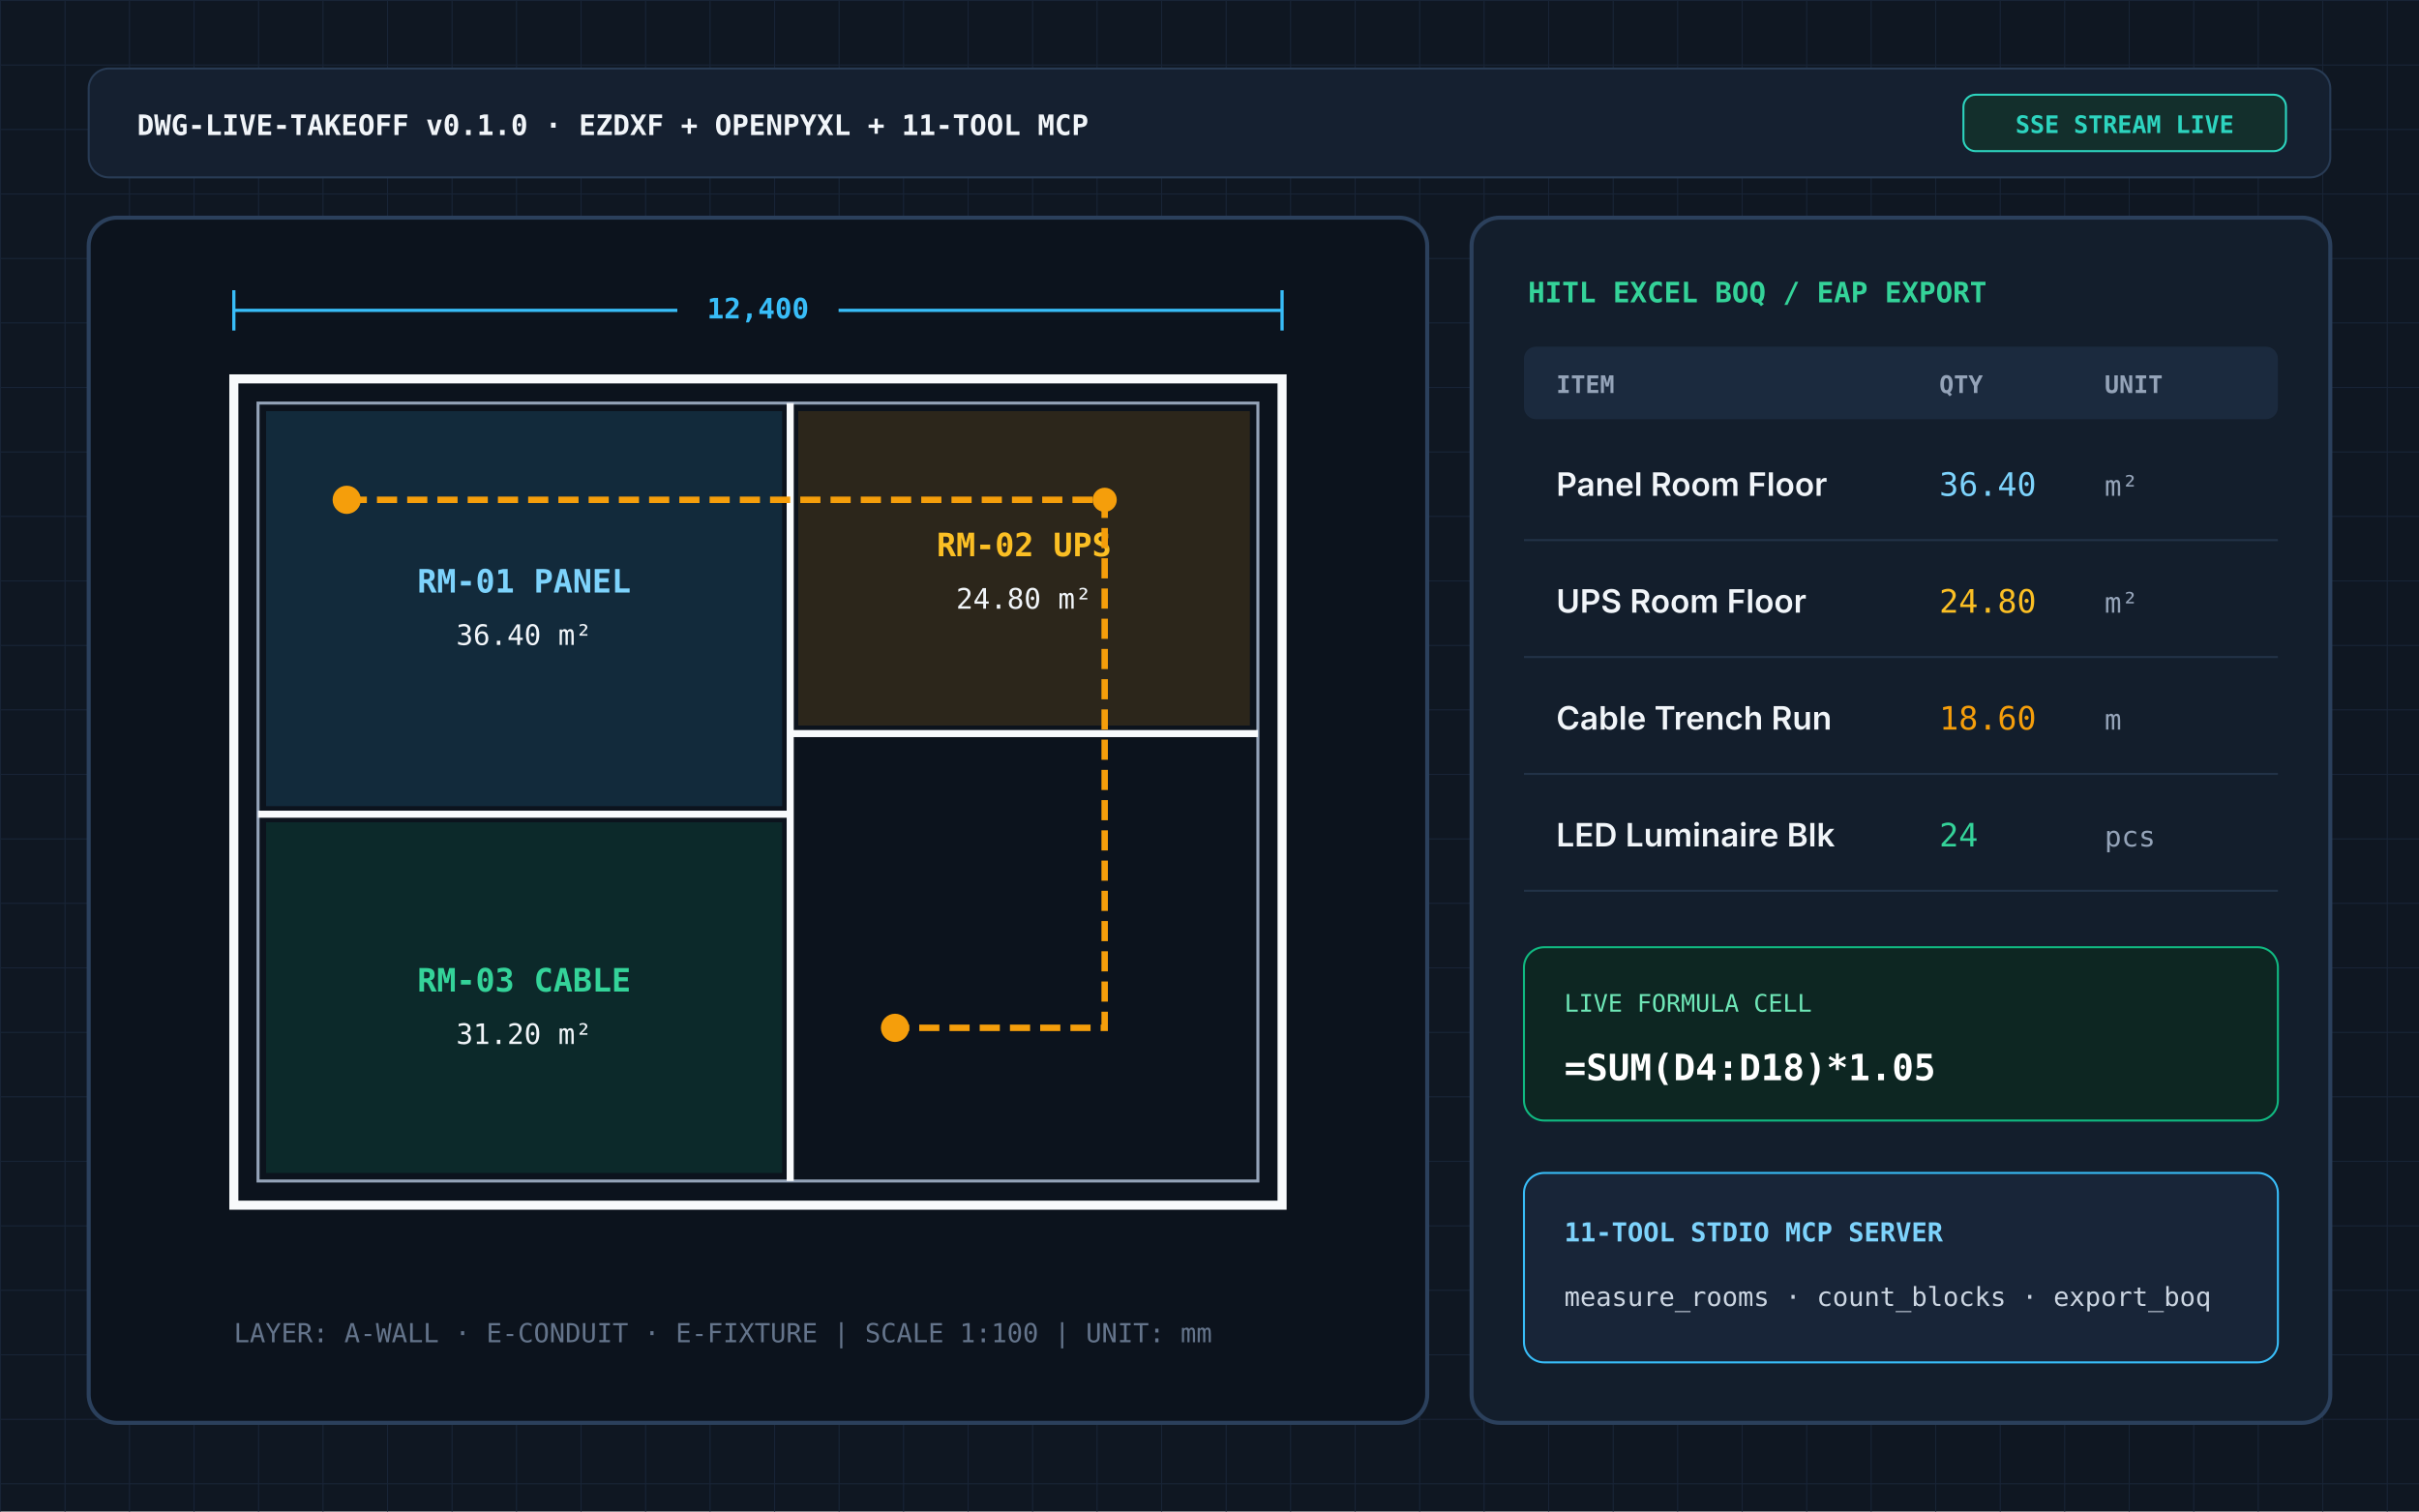
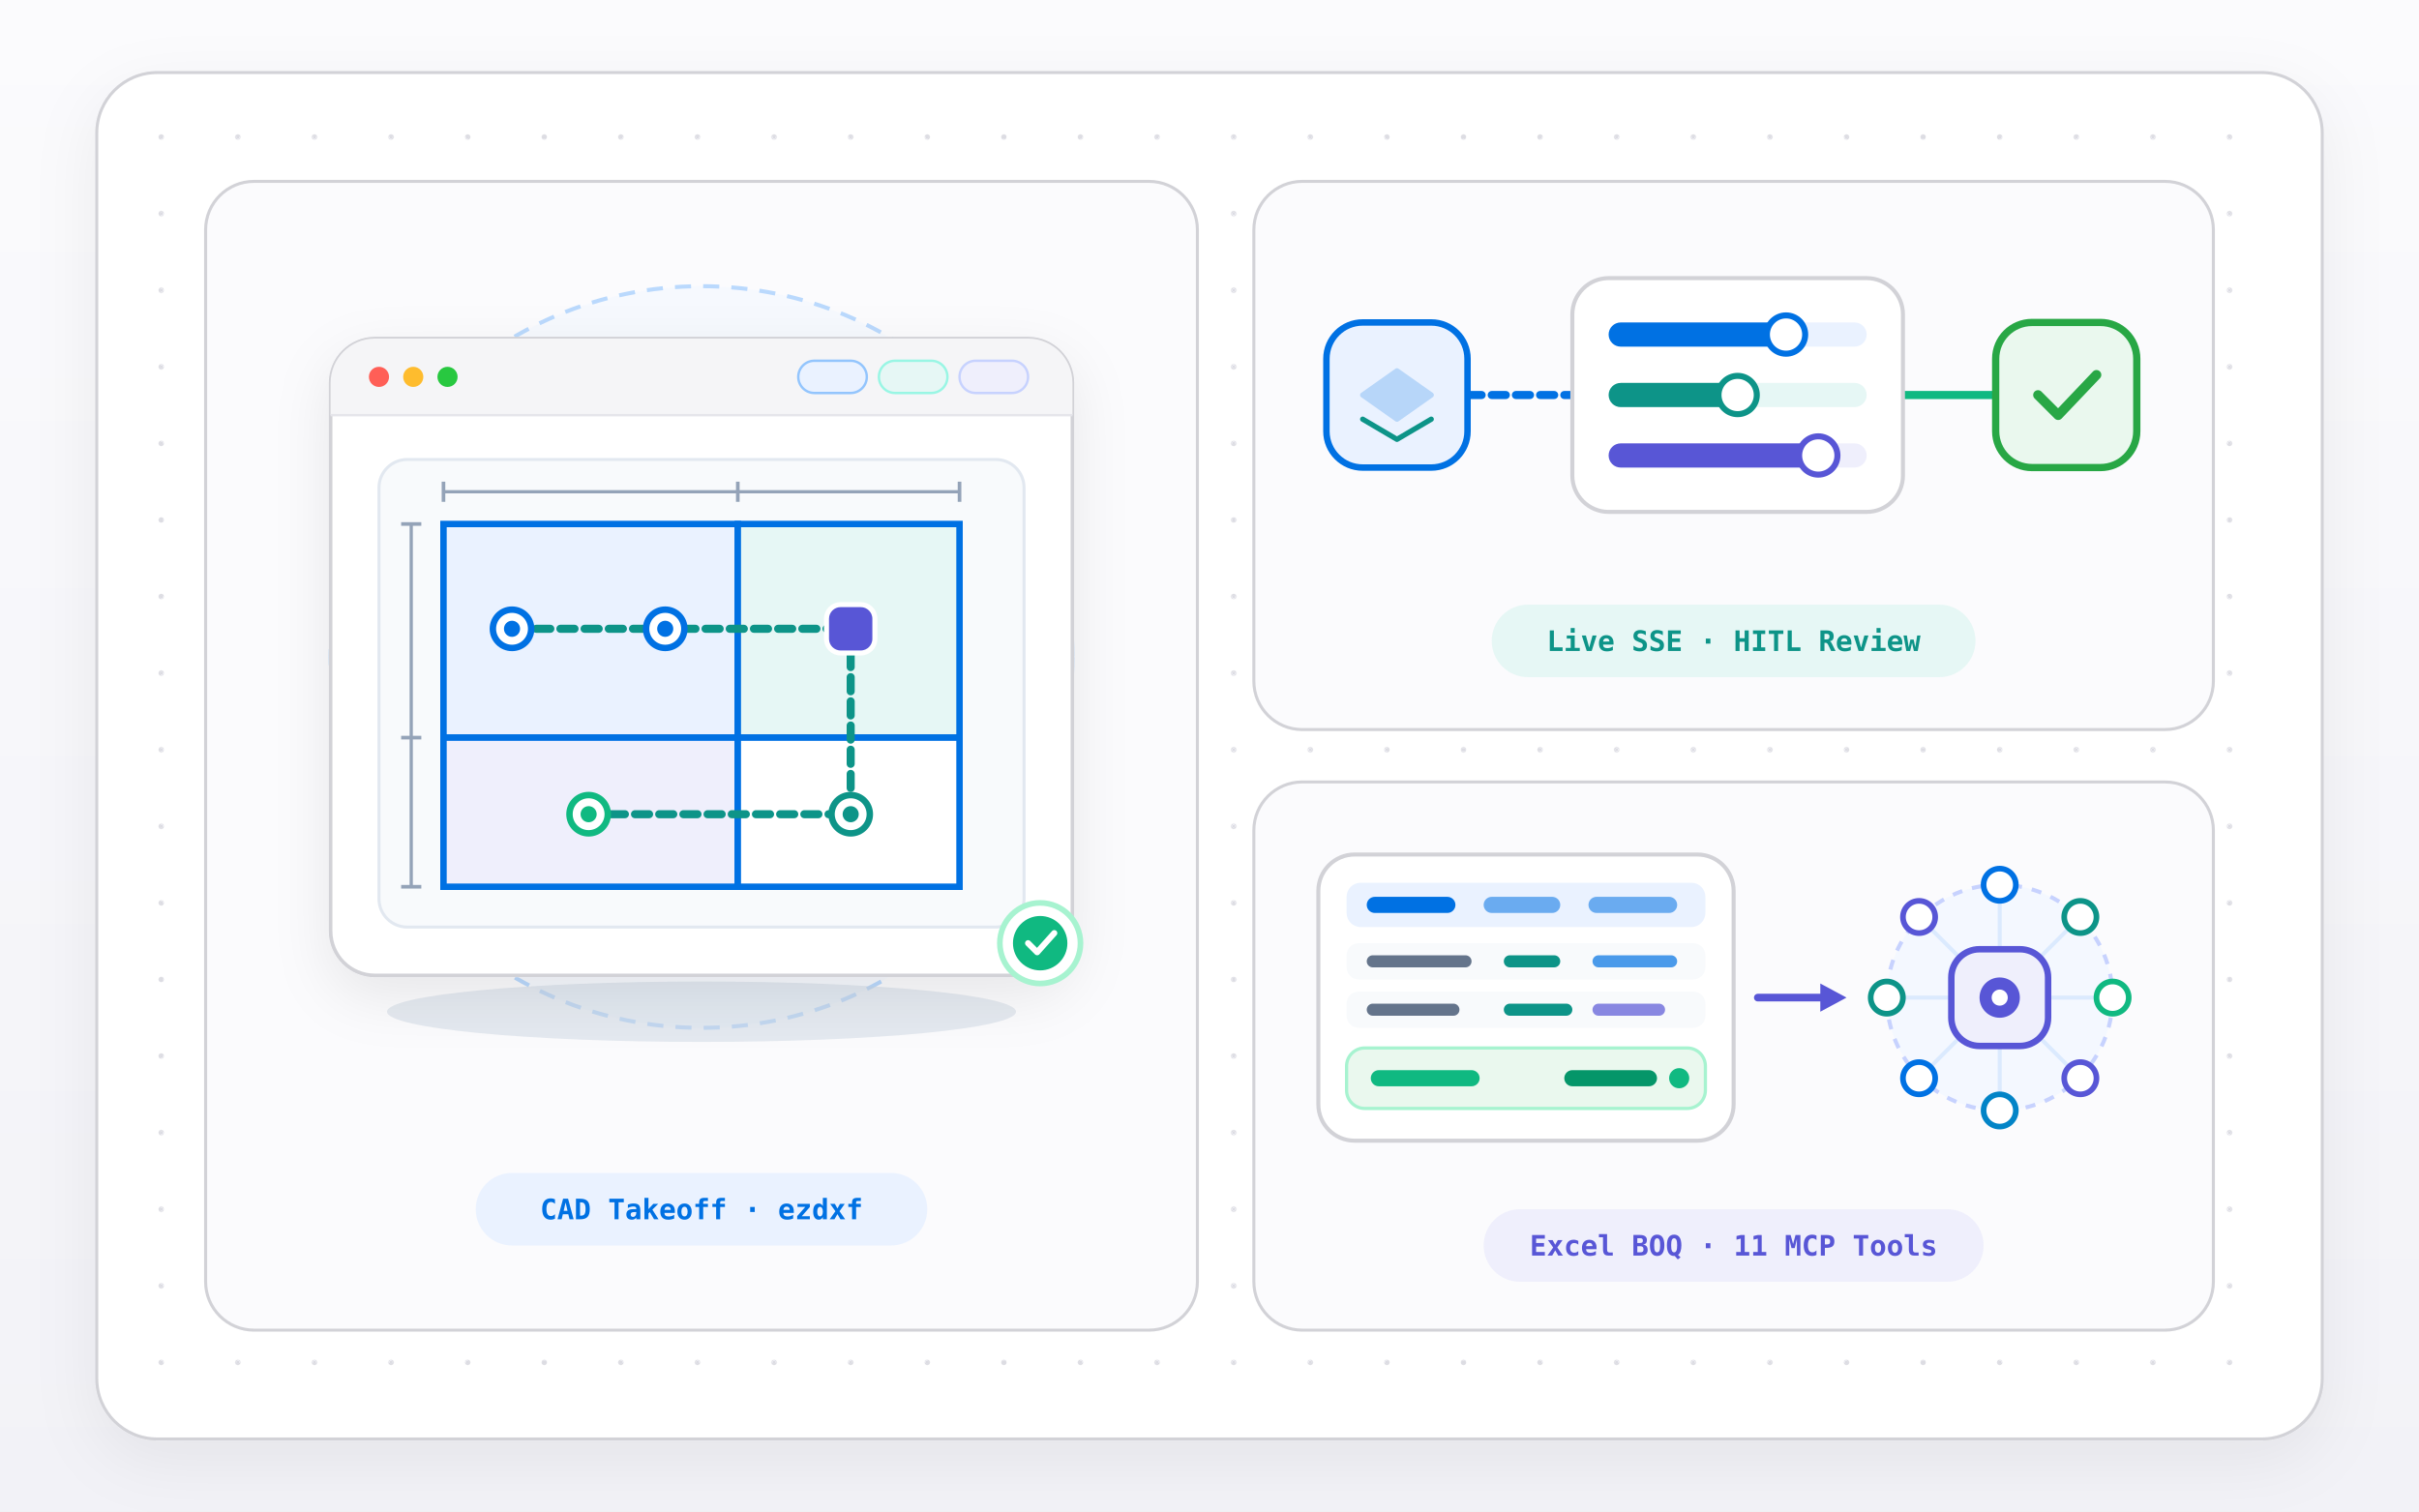
- <svg xmlns="http://www.w3.org/2000/svg" viewBox="0 0 1200 750" width="1200" height="750" role="img" aria-label="Live DWG DXF Quantity Takeoff dark CAD blueprint viewport and dynamic Excel BOQ sheet">
+ <svg xmlns="http://www.w3.org/2000/svg" viewBox="0 0 1200 750" width="1200" height="750" role="img" aria-label="Live DWG DXF Quantity Takeoff Studio Apple-studio illustration featuring a light CAD architectural floorplan blueprint with orthogonal conduit run, live SSE HITL override sliders, and Excel BOQ with 11-tool MCP hub">
  <defs>
-     <pattern id="cadGrid" width="32" height="32" patternUnits="userSpaceOnUse">
-       <path d="M 32 0 L 0 0 0 32" fill="none" stroke="#182436" stroke-width="1" />
+     <linearGradient id="bgGradOuter" x1="0" y1="0" x2="0" y2="1">
+       <stop offset="0%" stop-color="#fbfbfd" />
+       <stop offset="100%" stop-color="#f2f2f7" />
+     </linearGradient>
+     <filter id="softShadowOuter" x="-8%" y="-8%" width="116%" height="120%">
+       <feDropShadow dx="0" dy="10" stdDeviation="16" flood-color="#000000" flood-opacity="0.06" />
+     </filter>
+     <filter id="chipShadow" x="-16%" y="-16%" width="132%" height="138%">
+       <feDropShadow dx="0" dy="10" stdDeviation="12" flood-color="#0f172a" flood-opacity="0.10" />
+     </filter>
+     <filter id="nodeShadow" x="-18%" y="-18%" width="136%" height="142%">
+       <feDropShadow dx="0" dy="4" stdDeviation="6" flood-color="#0f172a" flood-opacity="0.07" />
+     </filter>
+     <pattern id="studioDots" x="61" y="49" width="38" height="38" patternUnits="userSpaceOnUse">
+       <circle cx="19" cy="19" r="1.35" fill="#dcdce2" />
    </pattern>
+     <clipPath id="outerCardClip">
+       <rect x="64" y="52" width="1072" height="646" rx="22" />
+     </clipPath>
+     <linearGradient id="substrateGrad" x1="0" y1="0" x2="1" y2="1">
+       <stop offset="0%" stop-color="#ffffff" />
+       <stop offset="55%" stop-color="#f1f5f9" />
+       <stop offset="100%" stop-color="#e2e8f0" />
+     </linearGradient>
+     <linearGradient id="dieSapphire" x1="0" y1="0" x2="1" y2="1">
+       <stop offset="0%" stop-color="#1e3a5f" />
+       <stop offset="48%" stop-color="#172554" />
+       <stop offset="100%" stop-color="#0f172a" />
+     </linearGradient>
+     <linearGradient id="dieSpecular" x1="0" y1="0" x2="0.85" y2="1">
+       <stop offset="0%" stop-color="#ffffff" stop-opacity="0.24" />
+       <stop offset="55%" stop-color="#7dd3fc" stop-opacity="0.06" />
+       <stop offset="100%" stop-color="#ffffff" stop-opacity="0.0" />
+     </linearGradient>
+     <linearGradient id="emeraldSeal" x1="0" y1="0" x2="0.8" y2="1">
+       <stop offset="0%" stop-color="#34d399" />
+       <stop offset="55%" stop-color="#10b981" />
+       <stop offset="100%" stop-color="#059669" />
+     </linearGradient>
+     <linearGradient id="glassBevel" x1="0" y1="0" x2="0" y2="1">
+       <stop offset="0%" stop-color="#ffffff" stop-opacity="0.34" />
+       <stop offset="100%" stop-color="#ffffff" stop-opacity="0.02" />
+     </linearGradient>
+     <filter id="docShadow" x="-14%" y="-14%" width="128%" height="132%">
+       <feDropShadow dx="0" dy="10" stdDeviation="14" flood-color="#0f172a" flood-opacity="0.08" />
+     </filter>
  </defs>
-   <rect width="1200" height="750" fill="#0f1722" />
-   <rect width="1200" height="750" fill="url(#cadGrid)" />
-   <rect x="44" y="34" width="1112" height="54" rx="10" fill="#152030" stroke="#283b54" />
-   <text x="68" y="67" font-family="'SF Mono', 'JetBrains Mono', ui-monospace, Menlo, monospace" font-size="14" font-weight="700" fill="#f1f5f9">DWG-LIVE-TAKEOFF v0.1.0  ·  EZDXF + OPENPYXL + 11-TOOL MCP</text>
-   <rect x="974" y="47" width="160" height="28" rx="6" fill="#132f2c" stroke="#2dd4bf" />
-   <text x="1054" y="66" text-anchor="middle" font-family="'SF Mono', 'JetBrains Mono', ui-monospace, Menlo, monospace" font-size="12" font-weight="700" fill="#2dd4bf">SSE STREAM LIVE</text>
-   <rect x="44" y="108" width="664" height="598" rx="14" fill="#0c131d" stroke="#2b405c" stroke-width="2" />
-   <rect x="116" y="188" width="520" height="410" fill="none" stroke="#f8fafc" stroke-width="4.5" />
-   <rect x="128" y="200" width="496" height="386" fill="none" stroke="#94a3b8" stroke-width="1.5" />
-   <line x1="392" y1="200" x2="392" y2="586" stroke="#f8fafc" stroke-width="3.5" />
-   <line x1="128" y1="404" x2="392" y2="404" stroke="#f8fafc" stroke-width="3.5" />
-   <line x1="392" y1="364" x2="624" y2="364" stroke="#f8fafc" stroke-width="3.5" />
-   <rect x="132" y="204" width="256" height="196" fill="#38bdf8" opacity="0.14" />
-   <rect x="396" y="204" width="224" height="156" fill="#f59e0b" opacity="0.14" />
-   <rect x="132" y="408" width="256" height="174" fill="#10b981" opacity="0.13" />
-   <text x="260" y="294" text-anchor="middle" font-family="'SF Mono', 'JetBrains Mono', ui-monospace, Menlo, monospace" font-size="16" font-weight="700" fill="#7dd3fc">RM-01 PANEL</text>
-   <text x="260" y="320" text-anchor="middle" font-family="'SF Mono', 'JetBrains Mono', ui-monospace, Menlo, monospace" font-size="14" fill="#f1f5f9">36.40 m²</text>
-   <text x="508" y="276" text-anchor="middle" font-family="'SF Mono', 'JetBrains Mono', ui-monospace, Menlo, monospace" font-size="16" font-weight="700" fill="#fbbf24">RM-02 UPS</text>
-   <text x="508" y="302" text-anchor="middle" font-family="'SF Mono', 'JetBrains Mono', ui-monospace, Menlo, monospace" font-size="14" fill="#f1f5f9">24.80 m²</text>
-   <text x="260" y="492" text-anchor="middle" font-family="'SF Mono', 'JetBrains Mono', ui-monospace, Menlo, monospace" font-size="16" font-weight="700" fill="#34d399">RM-03 CABLE</text>
-   <text x="260" y="518" text-anchor="middle" font-family="'SF Mono', 'JetBrains Mono', ui-monospace, Menlo, monospace" font-size="14" fill="#f1f5f9">31.20 m²</text>
-   <polyline points="172,248 548,248 548,510 444,510" fill="none" stroke="#f59e0b" stroke-width="3.2" stroke-dasharray="10 5" />
-   <circle cx="172" cy="248" r="7" fill="#f59e0b" />
-   <circle cx="548" cy="248" r="6" fill="#f59e0b" />
-   <circle cx="444" cy="510" r="7" fill="#f59e0b" />
-   <line x1="116" y1="154" x2="636" y2="154" stroke="#38bdf8" stroke-width="1.6" />
-   <line x1="116" y1="144" x2="116" y2="164" stroke="#38bdf8" stroke-width="1.6" />
-   <line x1="636" y1="144" x2="636" y2="164" stroke="#38bdf8" stroke-width="1.6" />
-   <rect x="336" y="140" width="80" height="26" rx="4" fill="#0c131d" />
-   <text x="376" y="158" text-anchor="middle" font-family="'SF Mono', 'JetBrains Mono', ui-monospace, Menlo, monospace" font-size="14" font-weight="700" fill="#38bdf8">12,400</text>
-   <text x="116" y="666" font-family="'SF Mono', 'JetBrains Mono', ui-monospace, Menlo, monospace" font-size="13" fill="#64748b">LAYER: A-WALL · E-CONDUIT · E-FIXTURE  |  SCALE 1:100  |  UNIT: mm</text>
-   <rect x="730" y="108" width="426" height="598" rx="14" fill="#131e2c" stroke="#2b405c" stroke-width="2" />
-   <text x="758" y="150" font-family="'SF Mono', 'JetBrains Mono', ui-monospace, Menlo, monospace" font-size="14" font-weight="700" fill="#34d399">HITL EXCEL BOQ / EAP EXPORT</text>
-   <rect x="756" y="172" width="374" height="36" rx="6" fill="#1b2a3e" />
-   <text x="772" y="195" font-family="'SF Mono', 'JetBrains Mono', ui-monospace, Menlo, monospace" font-size="12" font-weight="700" fill="#94a3b8">ITEM</text>
-   <text x="962" y="195" font-family="'SF Mono', 'JetBrains Mono', ui-monospace, Menlo, monospace" font-size="12" font-weight="700" fill="#94a3b8">QTY</text>
-   <text x="1044" y="195" font-family="'SF Mono', 'JetBrains Mono', ui-monospace, Menlo, monospace" font-size="12" font-weight="700" fill="#94a3b8">UNIT</text>
-   <text x="772" y="246" font-family="-apple-system, BlinkMacSystemFont, 'SF Pro Display', 'Segoe UI', system-ui, sans-serif" font-size="16" font-weight="600" fill="#f1f5f9">Panel Room Floor</text>
-   <text x="962" y="246" font-family="'SF Mono', 'JetBrains Mono', ui-monospace, Menlo, monospace" font-size="16" fill="#7dd3fc">36.40</text>
-   <text x="1044" y="246" font-family="'SF Mono', 'JetBrains Mono', ui-monospace, Menlo, monospace" font-size="14" fill="#94a3b8">m²</text>
-   <line x1="756" y1="268" x2="1130" y2="268" stroke="#223247" />
-   <text x="772" y="304" font-family="-apple-system, BlinkMacSystemFont, 'SF Pro Display', 'Segoe UI', system-ui, sans-serif" font-size="16" font-weight="600" fill="#f1f5f9">UPS Room Floor</text>
-   <text x="962" y="304" font-family="'SF Mono', 'JetBrains Mono', ui-monospace, Menlo, monospace" font-size="16" fill="#fbbf24">24.80</text>
-   <text x="1044" y="304" font-family="'SF Mono', 'JetBrains Mono', ui-monospace, Menlo, monospace" font-size="14" fill="#94a3b8">m²</text>
-   <line x1="756" y1="326" x2="1130" y2="326" stroke="#223247" />
-   <text x="772" y="362" font-family="-apple-system, BlinkMacSystemFont, 'SF Pro Display', 'Segoe UI', system-ui, sans-serif" font-size="16" font-weight="600" fill="#f1f5f9">Cable Trench Run</text>
-   <text x="962" y="362" font-family="'SF Mono', 'JetBrains Mono', ui-monospace, Menlo, monospace" font-size="16" fill="#f59e0b">18.60</text>
-   <text x="1044" y="362" font-family="'SF Mono', 'JetBrains Mono', ui-monospace, Menlo, monospace" font-size="14" fill="#94a3b8">m</text>
-   <line x1="756" y1="384" x2="1130" y2="384" stroke="#223247" />
-   <text x="772" y="420" font-family="-apple-system, BlinkMacSystemFont, 'SF Pro Display', 'Segoe UI', system-ui, sans-serif" font-size="16" font-weight="600" fill="#f1f5f9">LED Luminaire Blk</text>
-   <text x="962" y="420" font-family="'SF Mono', 'JetBrains Mono', ui-monospace, Menlo, monospace" font-size="16" fill="#34d399">24</text>
-   <text x="1044" y="420" font-family="'SF Mono', 'JetBrains Mono', ui-monospace, Menlo, monospace" font-size="14" fill="#94a3b8">pcs</text>
-   <line x1="756" y1="442" x2="1130" y2="442" stroke="#223247" />
-   <rect x="756" y="470" width="374" height="86" rx="10" fill="#0d2622" stroke="#10b981" />
-   <text x="776" y="502" font-family="'SF Mono', 'JetBrains Mono', ui-monospace, Menlo, monospace" font-size="12" fill="#6ee7b7">LIVE FORMULA CELL</text>
-   <text x="776" y="536" font-family="'SF Mono', 'JetBrains Mono', ui-monospace, Menlo, monospace" font-size="18" font-weight="700" fill="#ffffff">=SUM(D4:D18)*1.05</text>
-   <rect x="756" y="582" width="374" height="94" rx="10" fill="#182538" stroke="#38bdf8" />
-   <text x="776" y="616" font-family="'SF Mono', 'JetBrains Mono', ui-monospace, Menlo, monospace" font-size="13" font-weight="700" fill="#7dd3fc">11-TOOL STDIO MCP SERVER</text>
-   <text x="776" y="648" font-family="'SF Mono', 'JetBrains Mono', ui-monospace, Menlo, monospace" font-size="13" fill="#cbd5e1">measure_rooms · count_blocks · export_boq</text>
+   <rect width="1200" height="750" fill="url(#bgGradOuter)" />
+   <rect x="48" y="36" width="1104" height="678" rx="30" fill="#ffffff" stroke="#d2d2d7" stroke-width="1.5" filter="url(#softShadowOuter)" />
+   <rect x="64" y="52" width="1072" height="646" rx="22" fill="url(#studioDots)" clip-path="url(#outerCardClip)" />
+   <g transform="translate(48, 36)">
+     <rect x="54" y="54" width="492" height="570" rx="24" fill="#fbfbfd" stroke="#d2d2d7" stroke-width="1.5" />
+     <circle cx="300" cy="290" r="184" fill="#f4f8ff" opacity="0.62" stroke="#93c5fd" stroke-width="2" stroke-dasharray="8 6" />
+     <circle cx="300" cy="290" r="134" fill="#ffffff" opacity="0.78" stroke="#dbeafe" stroke-width="2" />
+     <ellipse cx="300" cy="466" rx="156" ry="15" fill="#cbd5e1" opacity="0.48" />
+     <rect x="116" y="132" width="368" height="316" rx="22" fill="#ffffff" stroke="#d2d2d7" stroke-width="1.8" filter="url(#docShadow)" />
+     <path d="M 116 154 A 22 22 0 0 1 138 132 H 462 A 22 22 0 0 1 484 154 V 170 H 116 Z" fill="#f5f5f7" />
+     <line x1="116" y1="170" x2="484" y2="170" stroke="#e5e5ea" stroke-width="1.2" />
+     <circle cx="140" cy="151" r="5" fill="#ff5f57" />
+     <circle cx="157" cy="151" r="5" fill="#febc2e" />
+     <circle cx="174" cy="151" r="5" fill="#28c840" />
+     <rect x="348" y="143" width="34" height="16" rx="8" fill="#eaf2ff" stroke="#93c5fd" stroke-width="1.2" />
+     <rect x="388" y="143" width="34" height="16" rx="8" fill="#e6f7f5" stroke="#99f6e4" stroke-width="1.2" />
+     <rect x="428" y="143" width="34" height="16" rx="8" fill="#efeffc" stroke="#c7d2fe" stroke-width="1.2" />
+     <rect x="140" y="192" width="320" height="232" rx="14" fill="#f8fafc" stroke="#e2e8f0" stroke-width="1.5" />
+     <line x1="172" y1="208" x2="428" y2="208" stroke="#94a3b8" stroke-width="1.6" />
+     <line x1="172" y1="203" x2="172" y2="213" stroke="#94a3b8" stroke-width="1.8" />
+     <line x1="318" y1="203" x2="318" y2="213" stroke="#94a3b8" stroke-width="1.8" />
+     <line x1="428" y1="203" x2="428" y2="213" stroke="#94a3b8" stroke-width="1.8" />
+     <line x1="156" y1="224" x2="156" y2="404" stroke="#94a3b8" stroke-width="1.6" />
+     <line x1="151" y1="224" x2="161" y2="224" stroke="#94a3b8" stroke-width="1.8" />
+     <line x1="151" y1="330" x2="161" y2="330" stroke="#94a3b8" stroke-width="1.8" />
+     <line x1="151" y1="404" x2="161" y2="404" stroke="#94a3b8" stroke-width="1.8" />
+     <rect x="172" y="224" width="146" height="106" fill="#eaf2ff" stroke="#0071e3" stroke-width="3.2" />
+     <rect x="318" y="224" width="110" height="106" fill="#e6f7f5" stroke="#0071e3" stroke-width="3.2" />
+     <rect x="172" y="330" width="146" height="74" fill="#efeffc" stroke="#0071e3" stroke-width="3.2" />
+     <rect x="318" y="330" width="110" height="74" fill="#ffffff" stroke="#0071e3" stroke-width="3.2" />
+     <path d="M 206 276 H 374 V 368 H 244" fill="none" stroke="#0d9488" stroke-width="4" stroke-dasharray="7 5" stroke-linecap="round" stroke-linejoin="round" />
+     <circle cx="206" cy="276" r="9.5" fill="#ffffff" stroke="#0071e3" stroke-width="3.2" />
+     <circle cx="206" cy="276" r="4" fill="#0071e3" />
+     <circle cx="282" cy="276" r="9.5" fill="#ffffff" stroke="#0071e3" stroke-width="3.2" />
+     <circle cx="282" cy="276" r="4" fill="#0071e3" />
+     <rect x="362" y="264" width="24" height="24" rx="7" fill="#5856d6" stroke="#ffffff" stroke-width="2.5" />
+     <circle cx="374" cy="368" r="9.5" fill="#ffffff" stroke="#0d9488" stroke-width="3.2" />
+     <circle cx="374" cy="368" r="4" fill="#0d9488" />
+     <circle cx="244" cy="368" r="9.5" fill="#ffffff" stroke="#10b981" stroke-width="3.2" />
+     <circle cx="244" cy="368" r="4" fill="#10b981" />
+     <circle cx="468" cy="432" r="20" fill="#ffffff" stroke="#a7f3d0" stroke-width="2.8" />
+     <circle cx="468" cy="432" r="13.5" fill="#10b981" />
+     <path d="M 462 432 L 466.5 436.5 L 475 427" fill="none" stroke="#ffffff" stroke-width="3" stroke-linecap="round" stroke-linejoin="round" />
+     <rect x="188" y="546" width="224" height="36" rx="18" fill="#eaf2ff" />
+     <text x="300" y="569" text-anchor="middle" font-family="SF Mono, ui-monospace, monospace" font-size="14" font-weight="700" fill="#0071e3">CAD Takeoff · ezdxf</text>
+     <rect x="574" y="54" width="476" height="272" rx="24" fill="#fbfbfd" stroke="#d2d2d7" stroke-width="1.5" />
+     <line x1="680" y1="160" x2="732" y2="160" stroke="#0071e3" stroke-width="4" stroke-dasharray="7 5" stroke-linecap="round" />
+     <line x1="896" y1="160" x2="942" y2="160" stroke="#10b981" stroke-width="4" stroke-linecap="round" />
+     <rect x="610" y="124" width="70" height="72" rx="18" fill="#eaf2ff" stroke="#0071e3" stroke-width="3.2" />
+     <path d="M 628 160 L 645 148 L 662 160 L 645 172 Z" fill="#0071e3" opacity="0.22" stroke="#0071e3" stroke-width="2.6" stroke-linejoin="round" />
+     <path d="M 628 172 L 645 182 L 662 172" fill="none" stroke="#0d9488" stroke-width="2.6" stroke-linecap="round" stroke-linejoin="round" />
+     <rect x="732" y="102" width="164" height="116" rx="18" fill="#ffffff" stroke="#d2d2d7" stroke-width="2" />
+     <rect x="750" y="124" width="128" height="12" rx="6" fill="#eaf2ff" />
+     <rect x="750" y="124" width="88" height="12" rx="6" fill="#0071e3" />
+     <circle cx="838" cy="130" r="9.5" fill="#ffffff" stroke="#0071e3" stroke-width="3" />
+     <rect x="750" y="154" width="128" height="12" rx="6" fill="#e6f7f5" />
+     <rect x="750" y="154" width="64" height="12" rx="6" fill="#0d9488" />
+     <circle cx="814" cy="160" r="9.5" fill="#ffffff" stroke="#0d9488" stroke-width="3" />
+     <rect x="750" y="184" width="128" height="12" rx="6" fill="#efeffc" />
+     <rect x="750" y="184" width="104" height="12" rx="6" fill="#5856d6" />
+     <circle cx="854" cy="190" r="9.5" fill="#ffffff" stroke="#5856d6" stroke-width="3" />
+     <rect x="942" y="124" width="70" height="72" rx="18" fill="#eaf8ee" stroke="#28a745" stroke-width="3.6" />
+     <path d="M 963 160 L 973 170 L 992 150" fill="none" stroke="#28a745" stroke-width="4.8" stroke-linecap="round" stroke-linejoin="round" />
+     <rect x="692" y="264" width="240" height="36" rx="18" fill="#e6f7f5" />
+     <text x="812" y="287" text-anchor="middle" font-family="SF Mono, ui-monospace, monospace" font-size="14" font-weight="700" fill="#0d9488">Live SSE · HITL Review</text>
+     <rect x="574" y="352" width="476" height="272" rx="24" fill="#fbfbfd" stroke="#d2d2d7" stroke-width="1.5" />
+     <rect x="606" y="388" width="206" height="142" rx="18" fill="#ffffff" stroke="#d2d2d7" stroke-width="2" />
+     <rect x="620" y="402" width="178" height="22" rx="7" fill="#eaf2ff" />
+     <rect x="630" y="409" width="44" height="8" rx="4" fill="#0071e3" />
+     <rect x="688" y="409" width="38" height="8" rx="4" fill="#0071e3" opacity="0.55" />
+     <rect x="740" y="409" width="44" height="8" rx="4" fill="#0071e3" opacity="0.55" />
+     <rect x="620" y="432" width="178" height="18" rx="6" fill="#f8fafc" />
+     <rect x="630" y="438" width="52" height="6" rx="3" fill="#64748b" />
+     <rect x="698" y="438" width="28" height="6" rx="3" fill="#0d9488" />
+     <rect x="742" y="438" width="42" height="6" rx="3" fill="#0071e3" opacity="0.7" />
+     <rect x="620" y="456" width="178" height="18" rx="6" fill="#f8fafc" />
+     <rect x="630" y="462" width="46" height="6" rx="3" fill="#64748b" />
+     <rect x="698" y="462" width="34" height="6" rx="3" fill="#0d9488" />
+     <rect x="742" y="462" width="36" height="6" rx="3" fill="#5856d6" opacity="0.7" />
+     <rect x="620" y="484" width="178" height="30" rx="9" fill="#eaf8ee" stroke="#a7f3d0" stroke-width="1.6" />
+     <rect x="632" y="495" width="54" height="8" rx="4" fill="#10b981" />
+     <rect x="728" y="495" width="46" height="8" rx="4" fill="#059669" />
+     <circle cx="785" cy="499" r="5" fill="#10b981" />
+     <line x1="824" y1="459" x2="858" y2="459" stroke="#5856d6" stroke-width="3.8" stroke-linecap="round" />
+     <polygon points="855,452 868,459 855,466" fill="#5856d6" />
+     <circle cx="944" cy="459" r="56" fill="#f4f8ff" stroke="#c7d2fe" stroke-width="2" stroke-dasharray="5 5" />
+     <line x1="944" y1="403" x2="944" y2="515" stroke="#dbeafe" stroke-width="2" />
+     <line x1="888" y1="459" x2="1000" y2="459" stroke="#dbeafe" stroke-width="2" />
+     <line x1="905" y1="420" x2="983" y2="498" stroke="#dbeafe" stroke-width="2" />
+     <line x1="983" y1="420" x2="905" y2="498" stroke="#dbeafe" stroke-width="2" />
+     <circle cx="944" cy="403" r="8" fill="#ffffff" stroke="#0071e3" stroke-width="2.8" />
+     <circle cx="984" cy="419" r="8" fill="#ffffff" stroke="#0d9488" stroke-width="2.8" />
+     <circle cx="1000" cy="459" r="8" fill="#ffffff" stroke="#10b981" stroke-width="2.8" />
+     <circle cx="984" cy="499" r="8" fill="#ffffff" stroke="#5856d6" stroke-width="2.8" />
+     <circle cx="944" cy="515" r="8" fill="#ffffff" stroke="#0284c7" stroke-width="2.8" />
+     <circle cx="904" cy="499" r="8" fill="#ffffff" stroke="#0071e3" stroke-width="2.8" />
+     <circle cx="888" cy="459" r="8" fill="#ffffff" stroke="#0d9488" stroke-width="2.8" />
+     <circle cx="904" cy="419" r="8" fill="#ffffff" stroke="#5856d6" stroke-width="2.8" />
+     <rect x="920" y="435" width="48" height="48" rx="14" fill="#efeffc" stroke="#5856d6" stroke-width="3.2" />
+     <circle cx="944" cy="459" r="10" fill="#5856d6" />
+     <circle cx="944" cy="459" r="4" fill="#ffffff" />
+     <rect x="688" y="564" width="248" height="36" rx="18" fill="#efeffc" />
+     <text x="812" y="587" text-anchor="middle" font-family="SF Mono, ui-monospace, monospace" font-size="14" font-weight="700" fill="#5856d6">Excel BOQ · 11 MCP Tools</text>
+   </g>
</svg>
